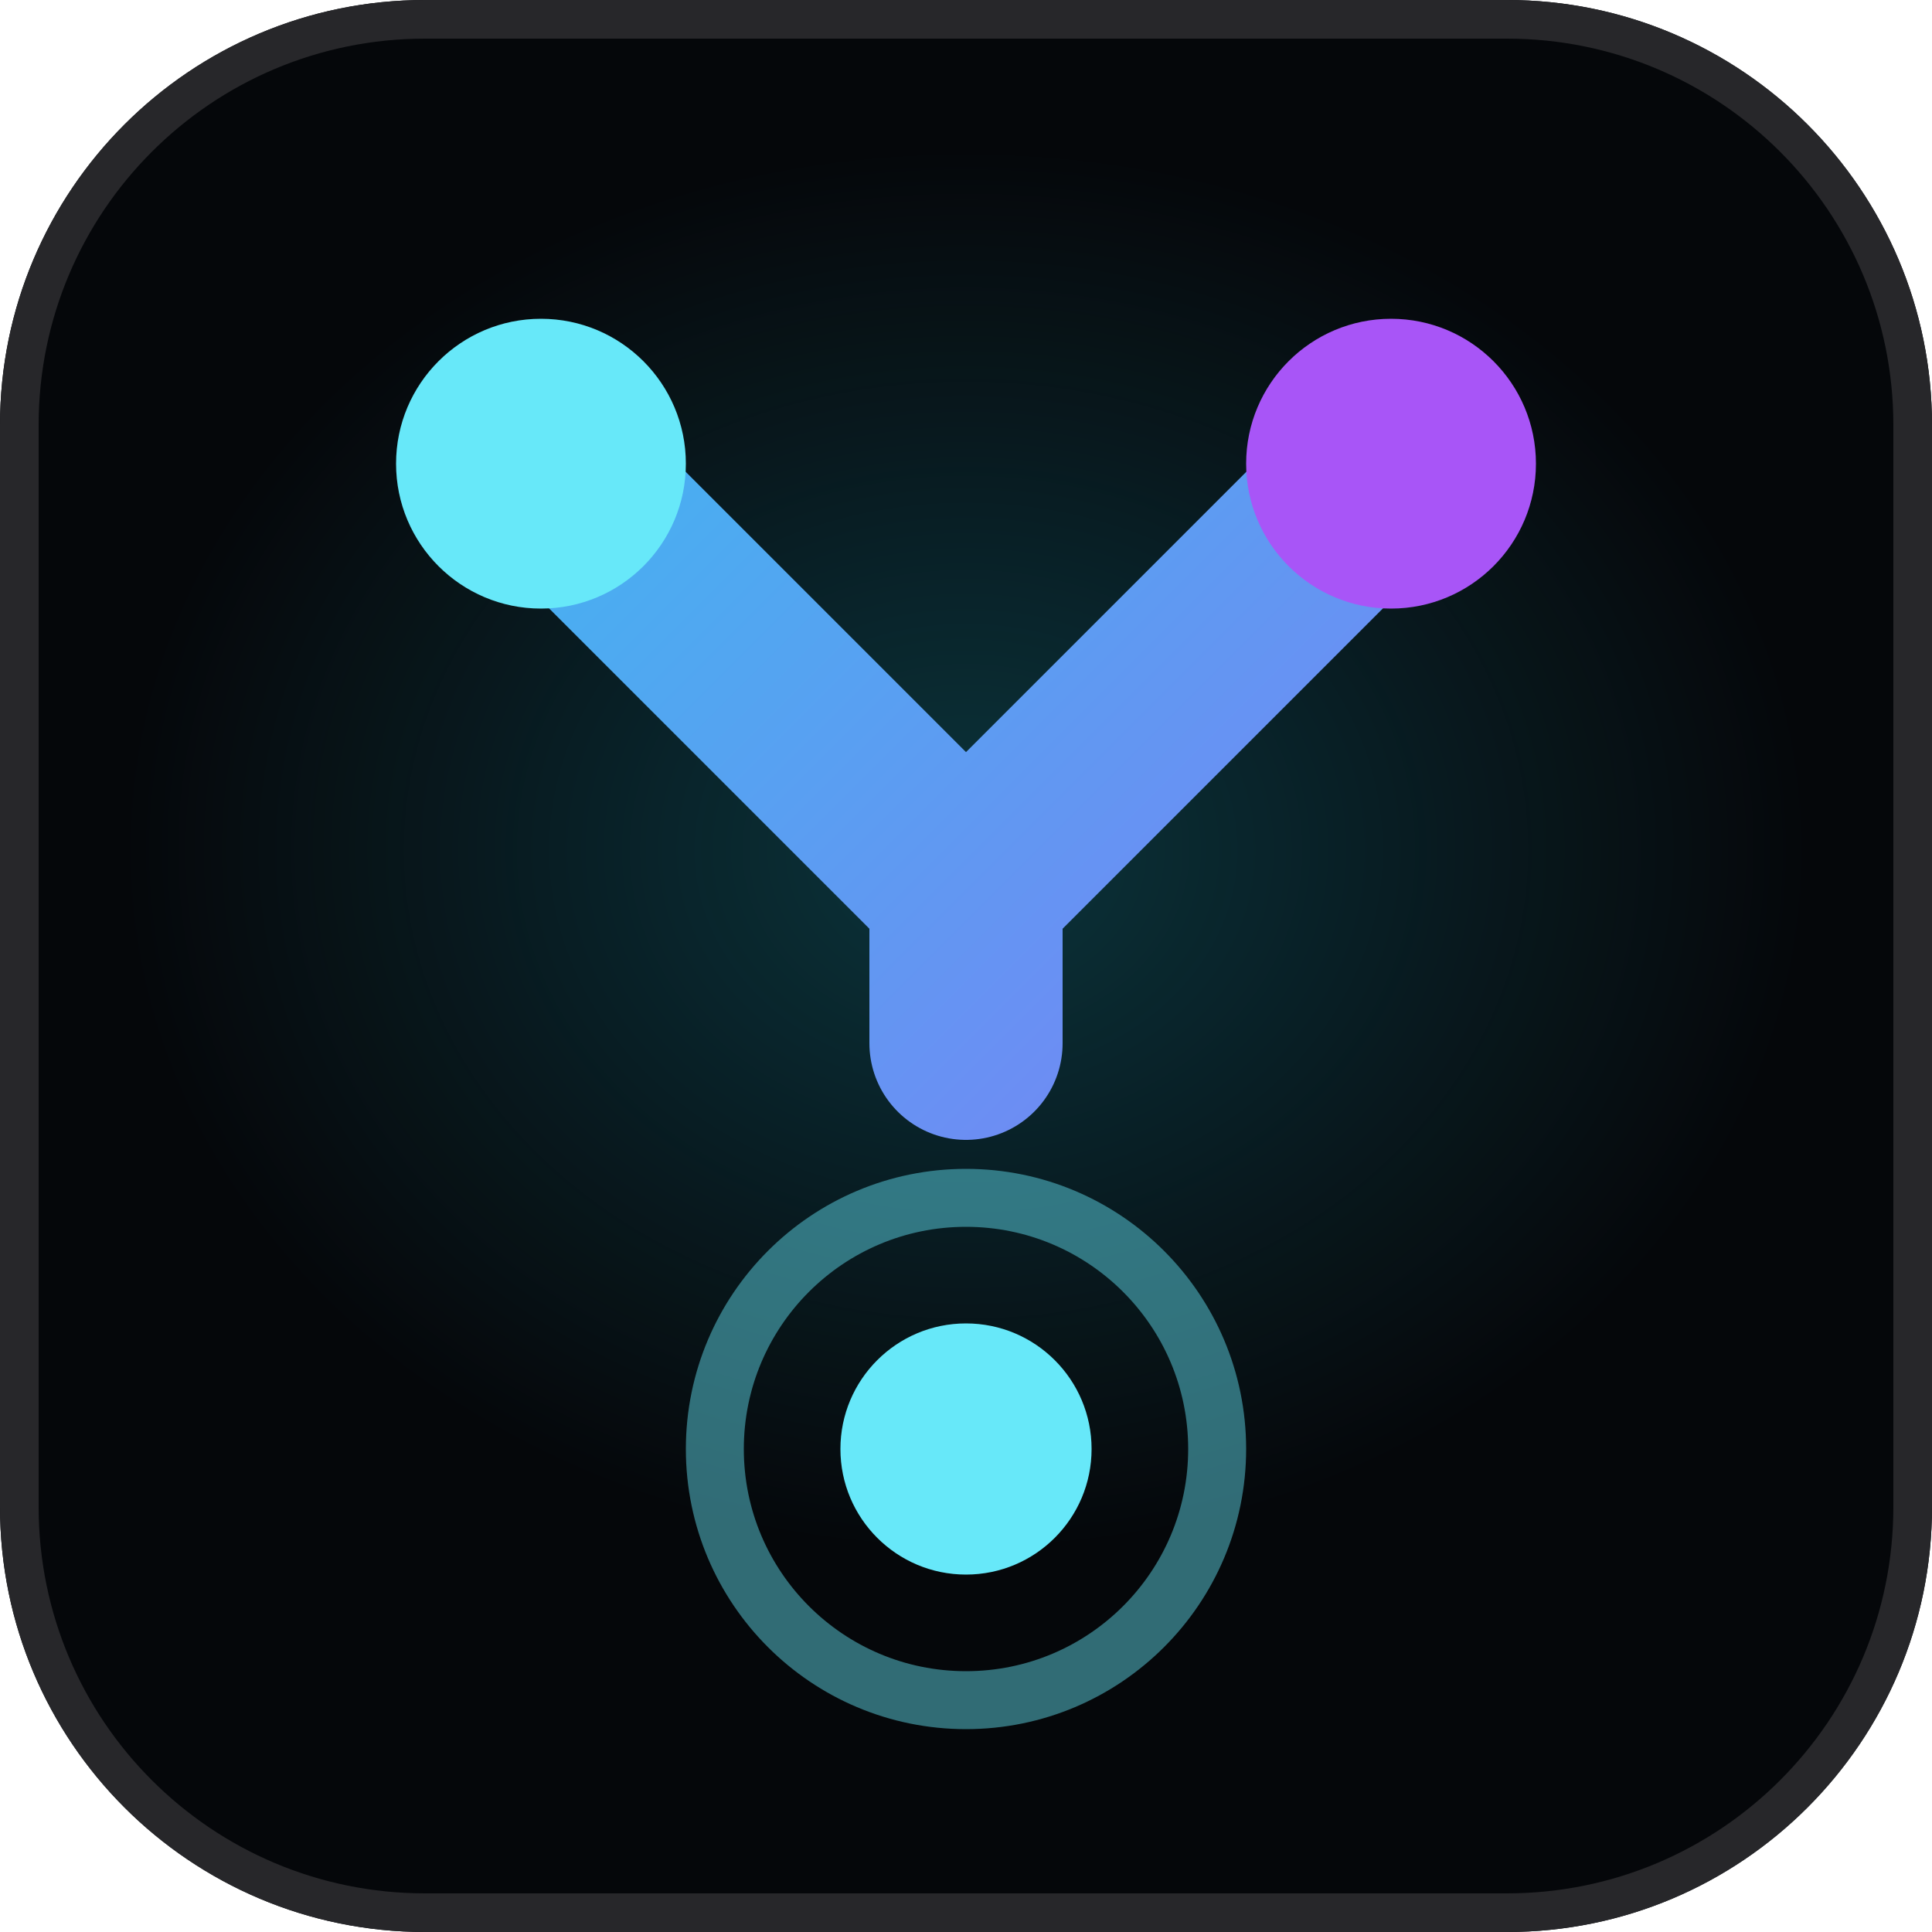
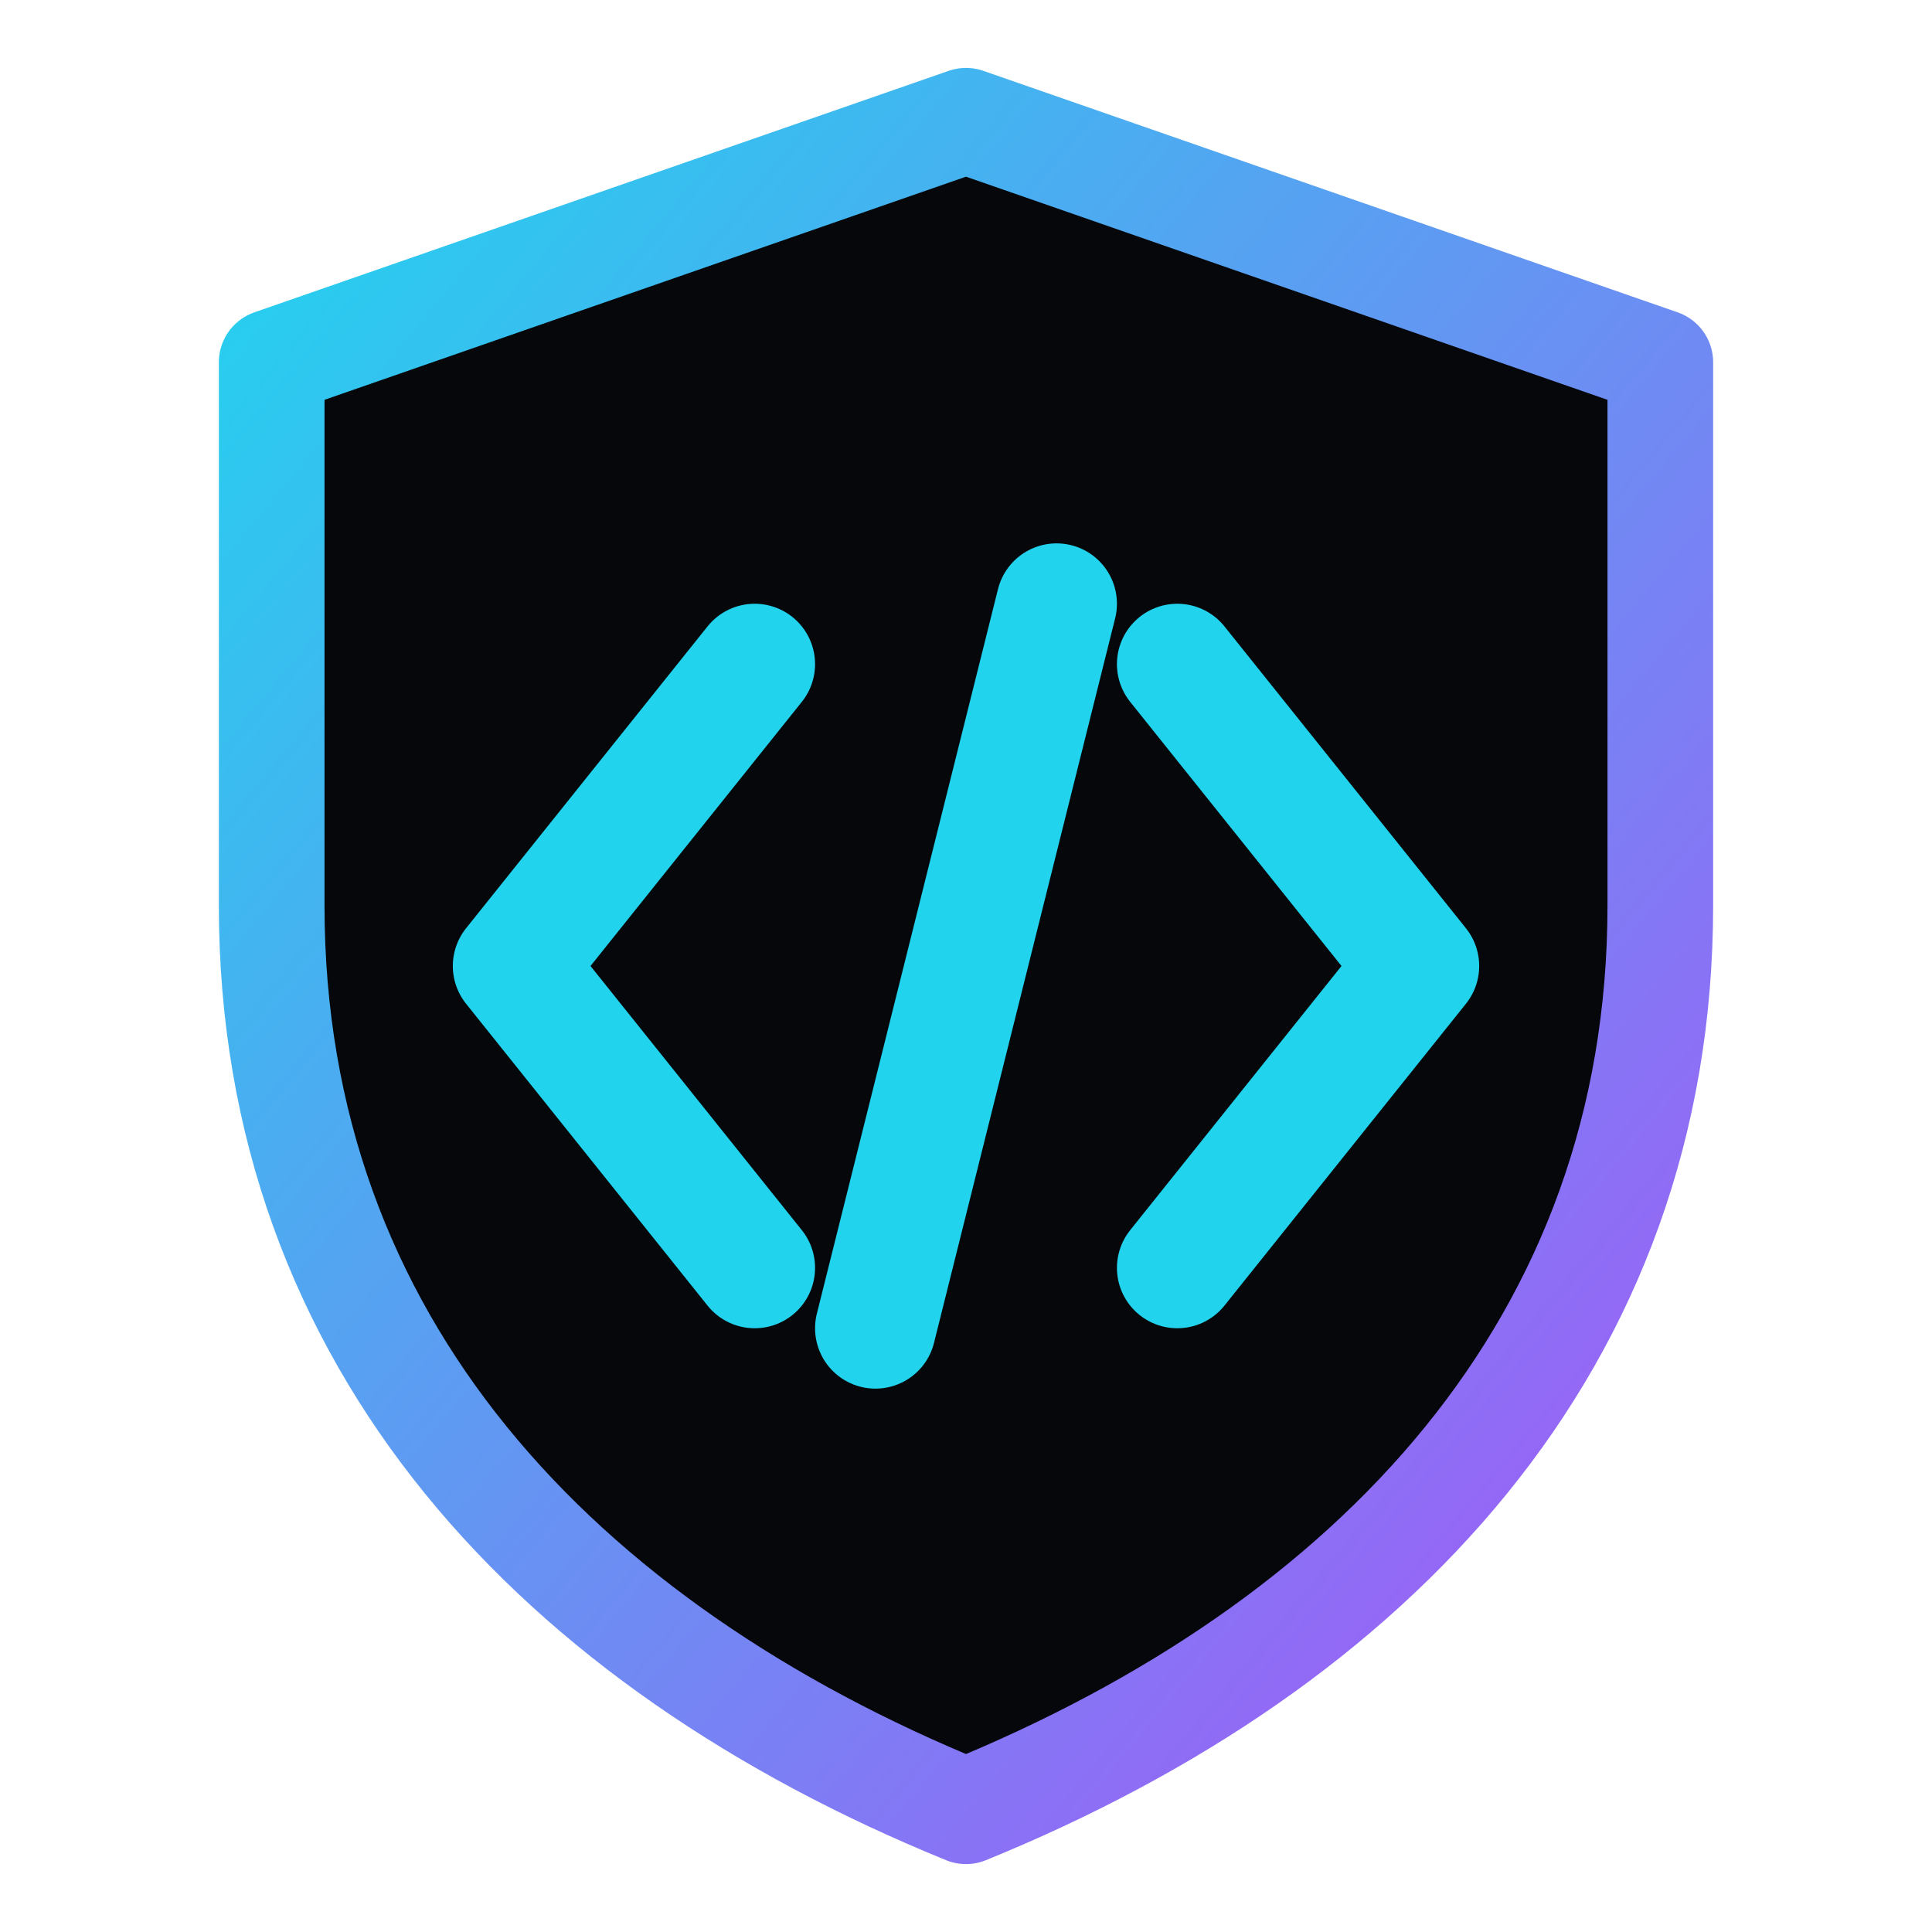
- <svg xmlns="http://www.w3.org/2000/svg" viewBox="0 0 100 100">
+ <svg xmlns="http://www.w3.org/2000/svg" viewBox="0 0 64 64" role="img" aria-label="DefendIt">
  <defs>
-     <linearGradient id="cy-g" gradientUnits="userSpaceOnUse" x1="0" y1="0" x2="100" y2="100">
+     <linearGradient id="edge" x1="0" y1="0" x2="1" y2="1">
      <stop offset="0" stop-color="#22D3EE" />
      <stop offset="1" stop-color="#A855F7" />
    </linearGradient>
-     <radialGradient id="cy-glow">
-       <stop offset="0" stop-color="#22D3EE" stop-opacity="0.22" />
-       <stop offset="1" stop-color="#22D3EE" stop-opacity="0" />
-     </radialGradient>
  </defs>
-   <rect width="100" height="100" rx="22" fill="#05070A" />
-   <ellipse cx="50" cy="44" rx="44" ry="36" fill="url(#cy-glow)" />
-   <rect x="1" y="1" width="98" height="98" rx="21" fill="none" stroke="#27272a" stroke-width="2" />
-   <g stroke="url(#cy-g)" stroke-width="10" stroke-linecap="round" stroke-linejoin="round" fill="none">
-     <path d="M28 24 L50 46 L50 54" />
-     <path d="M72 24 L50 46" />
+   <path d="M32 4 L55 12 V30 C55 44.5 45.5 54.5 32 60 C18.5 54.5 9 44.5 9 30 V12 Z" fill="#05070A" stroke="url(#edge)" stroke-width="3.5" stroke-linejoin="round" />
+   <g fill="none" stroke="#22D3EE" stroke-width="4" stroke-linecap="round" stroke-linejoin="round">
+     <polyline points="25,22 17,32 25,42" />
+     <line x1="35" y1="20" x2="29" y2="44" />
+     <polyline points="39,22 47,32 39,42" />
  </g>
-   <circle cx="28" cy="24" r="7.5" fill="#67E8F9" />
-   <circle cx="72" cy="24" r="7.5" fill="#A855F7" />
-   <circle cx="50" cy="75" r="6.5" fill="#67E8F9" />
-   <circle cx="50" cy="75" r="13" fill="none" stroke="#67E8F9" stroke-opacity="0.45" stroke-width="3" />
</svg>
